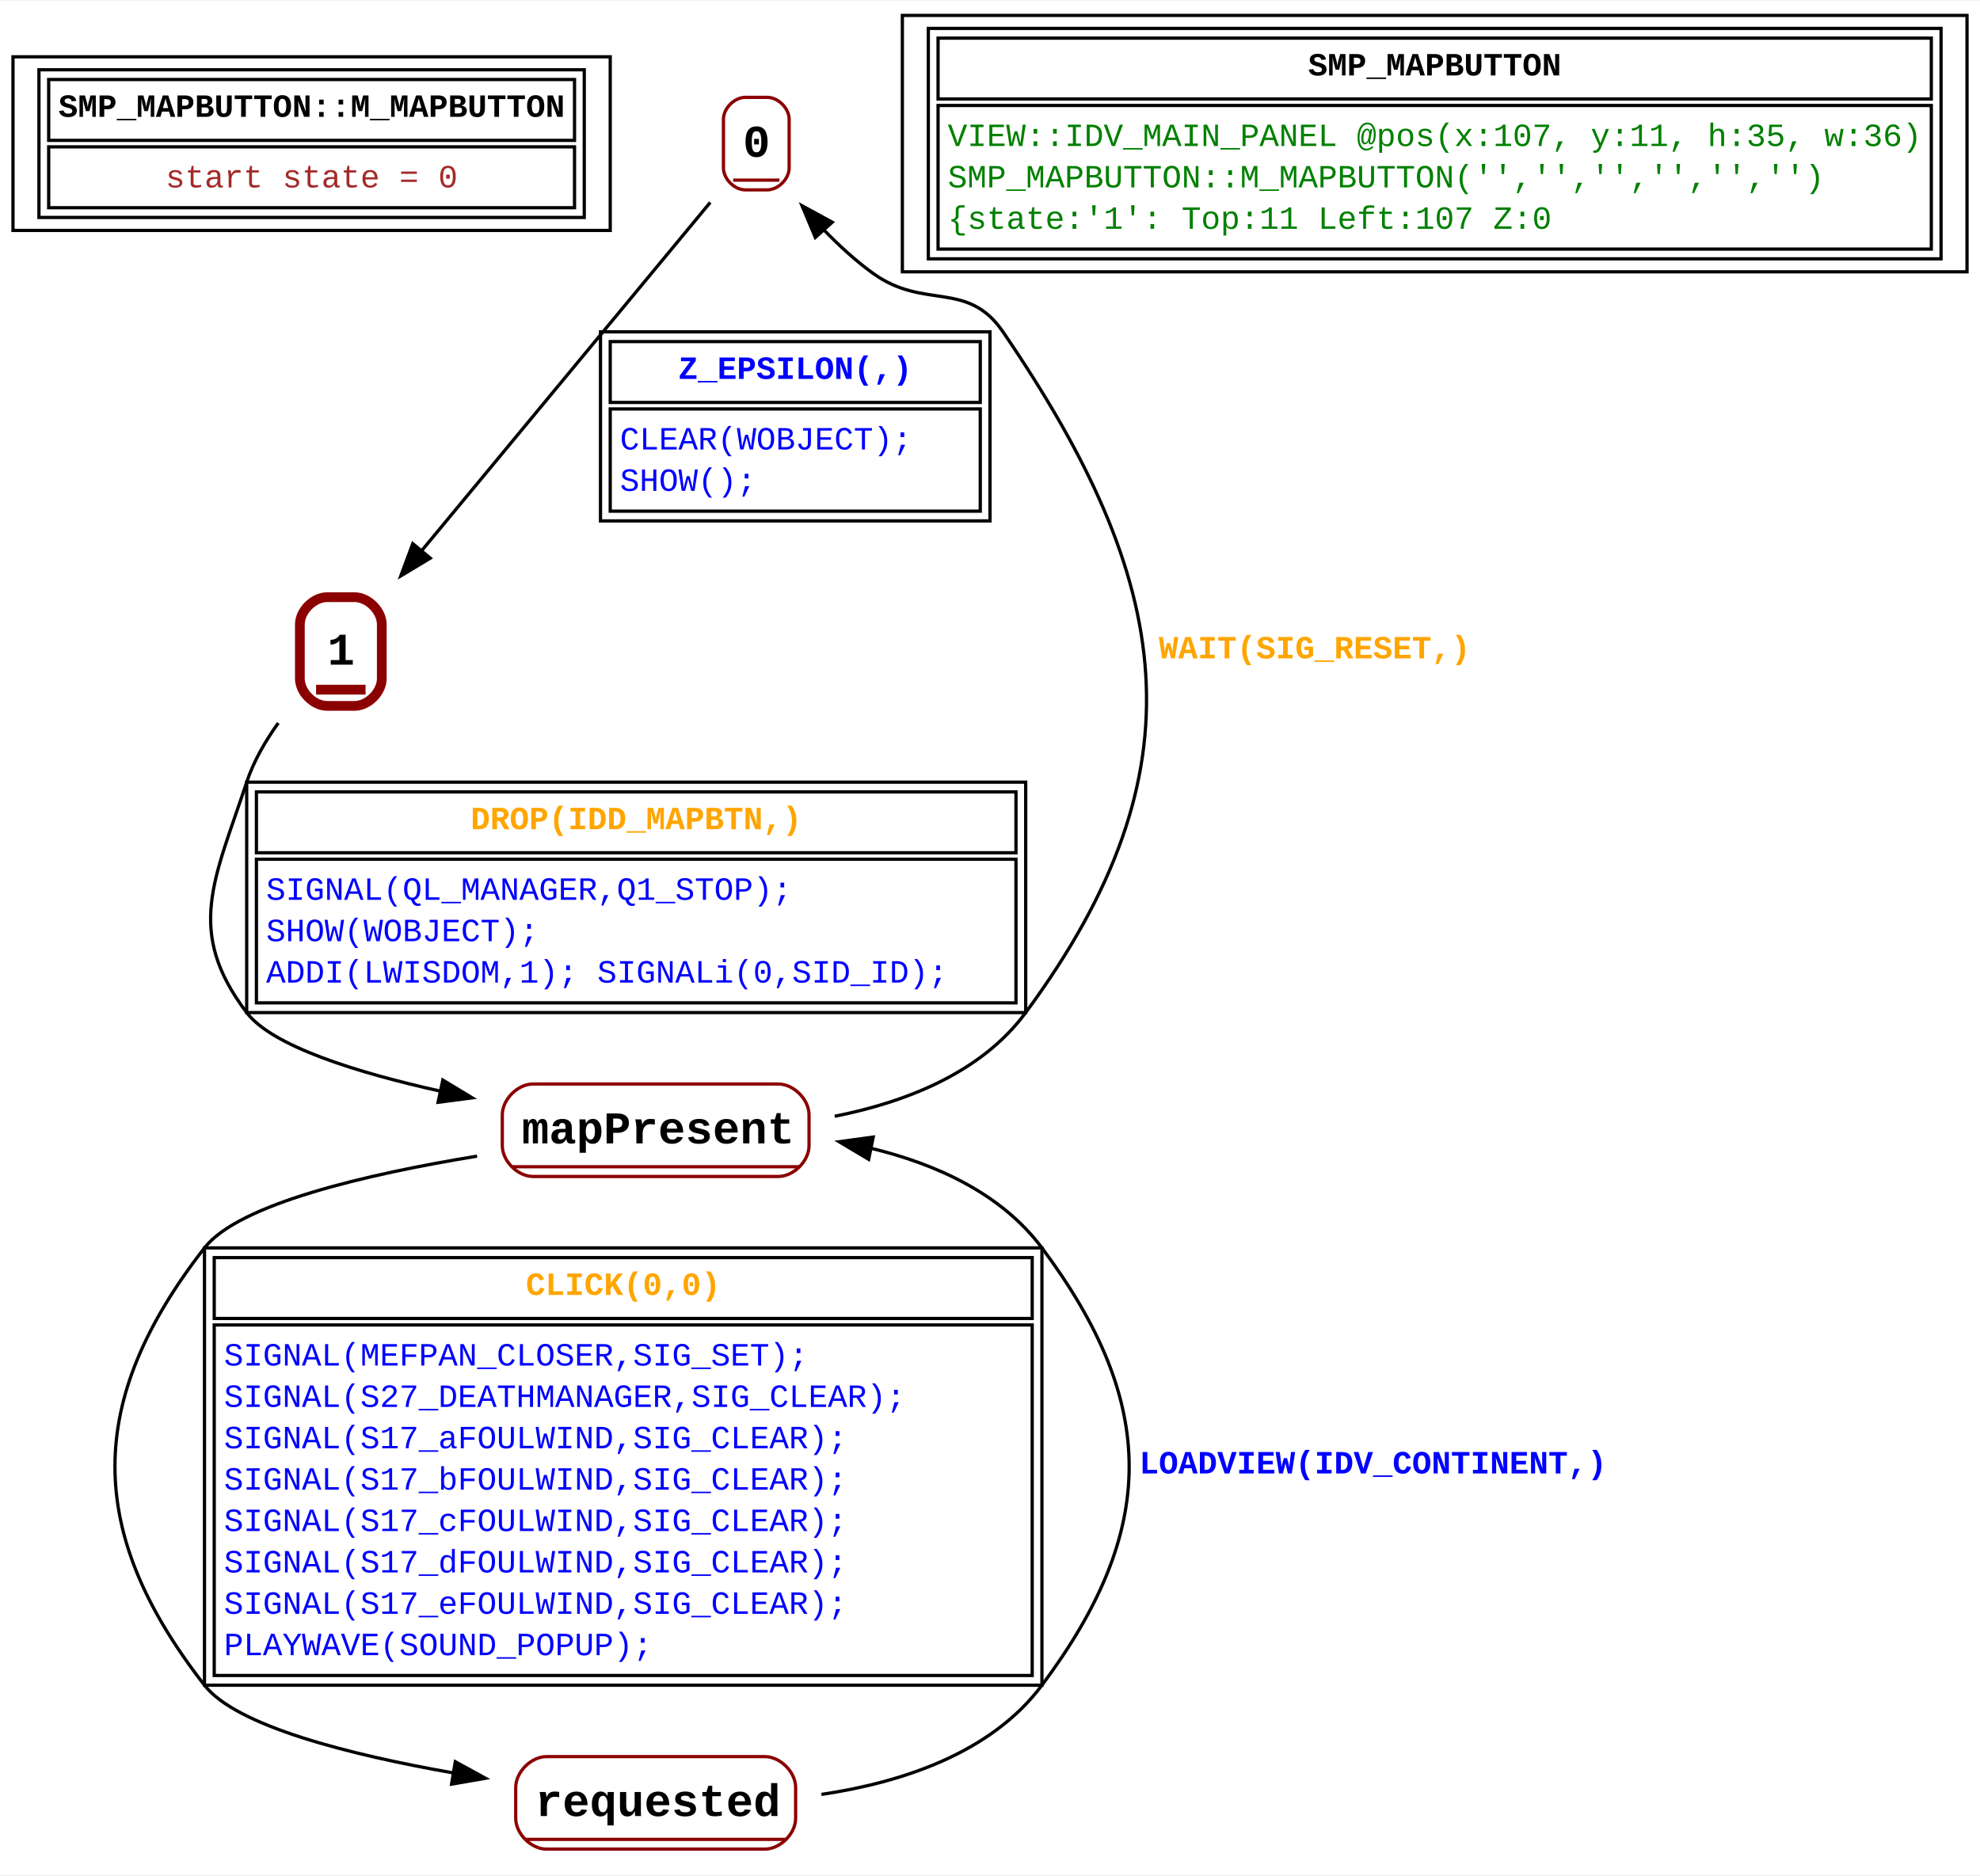
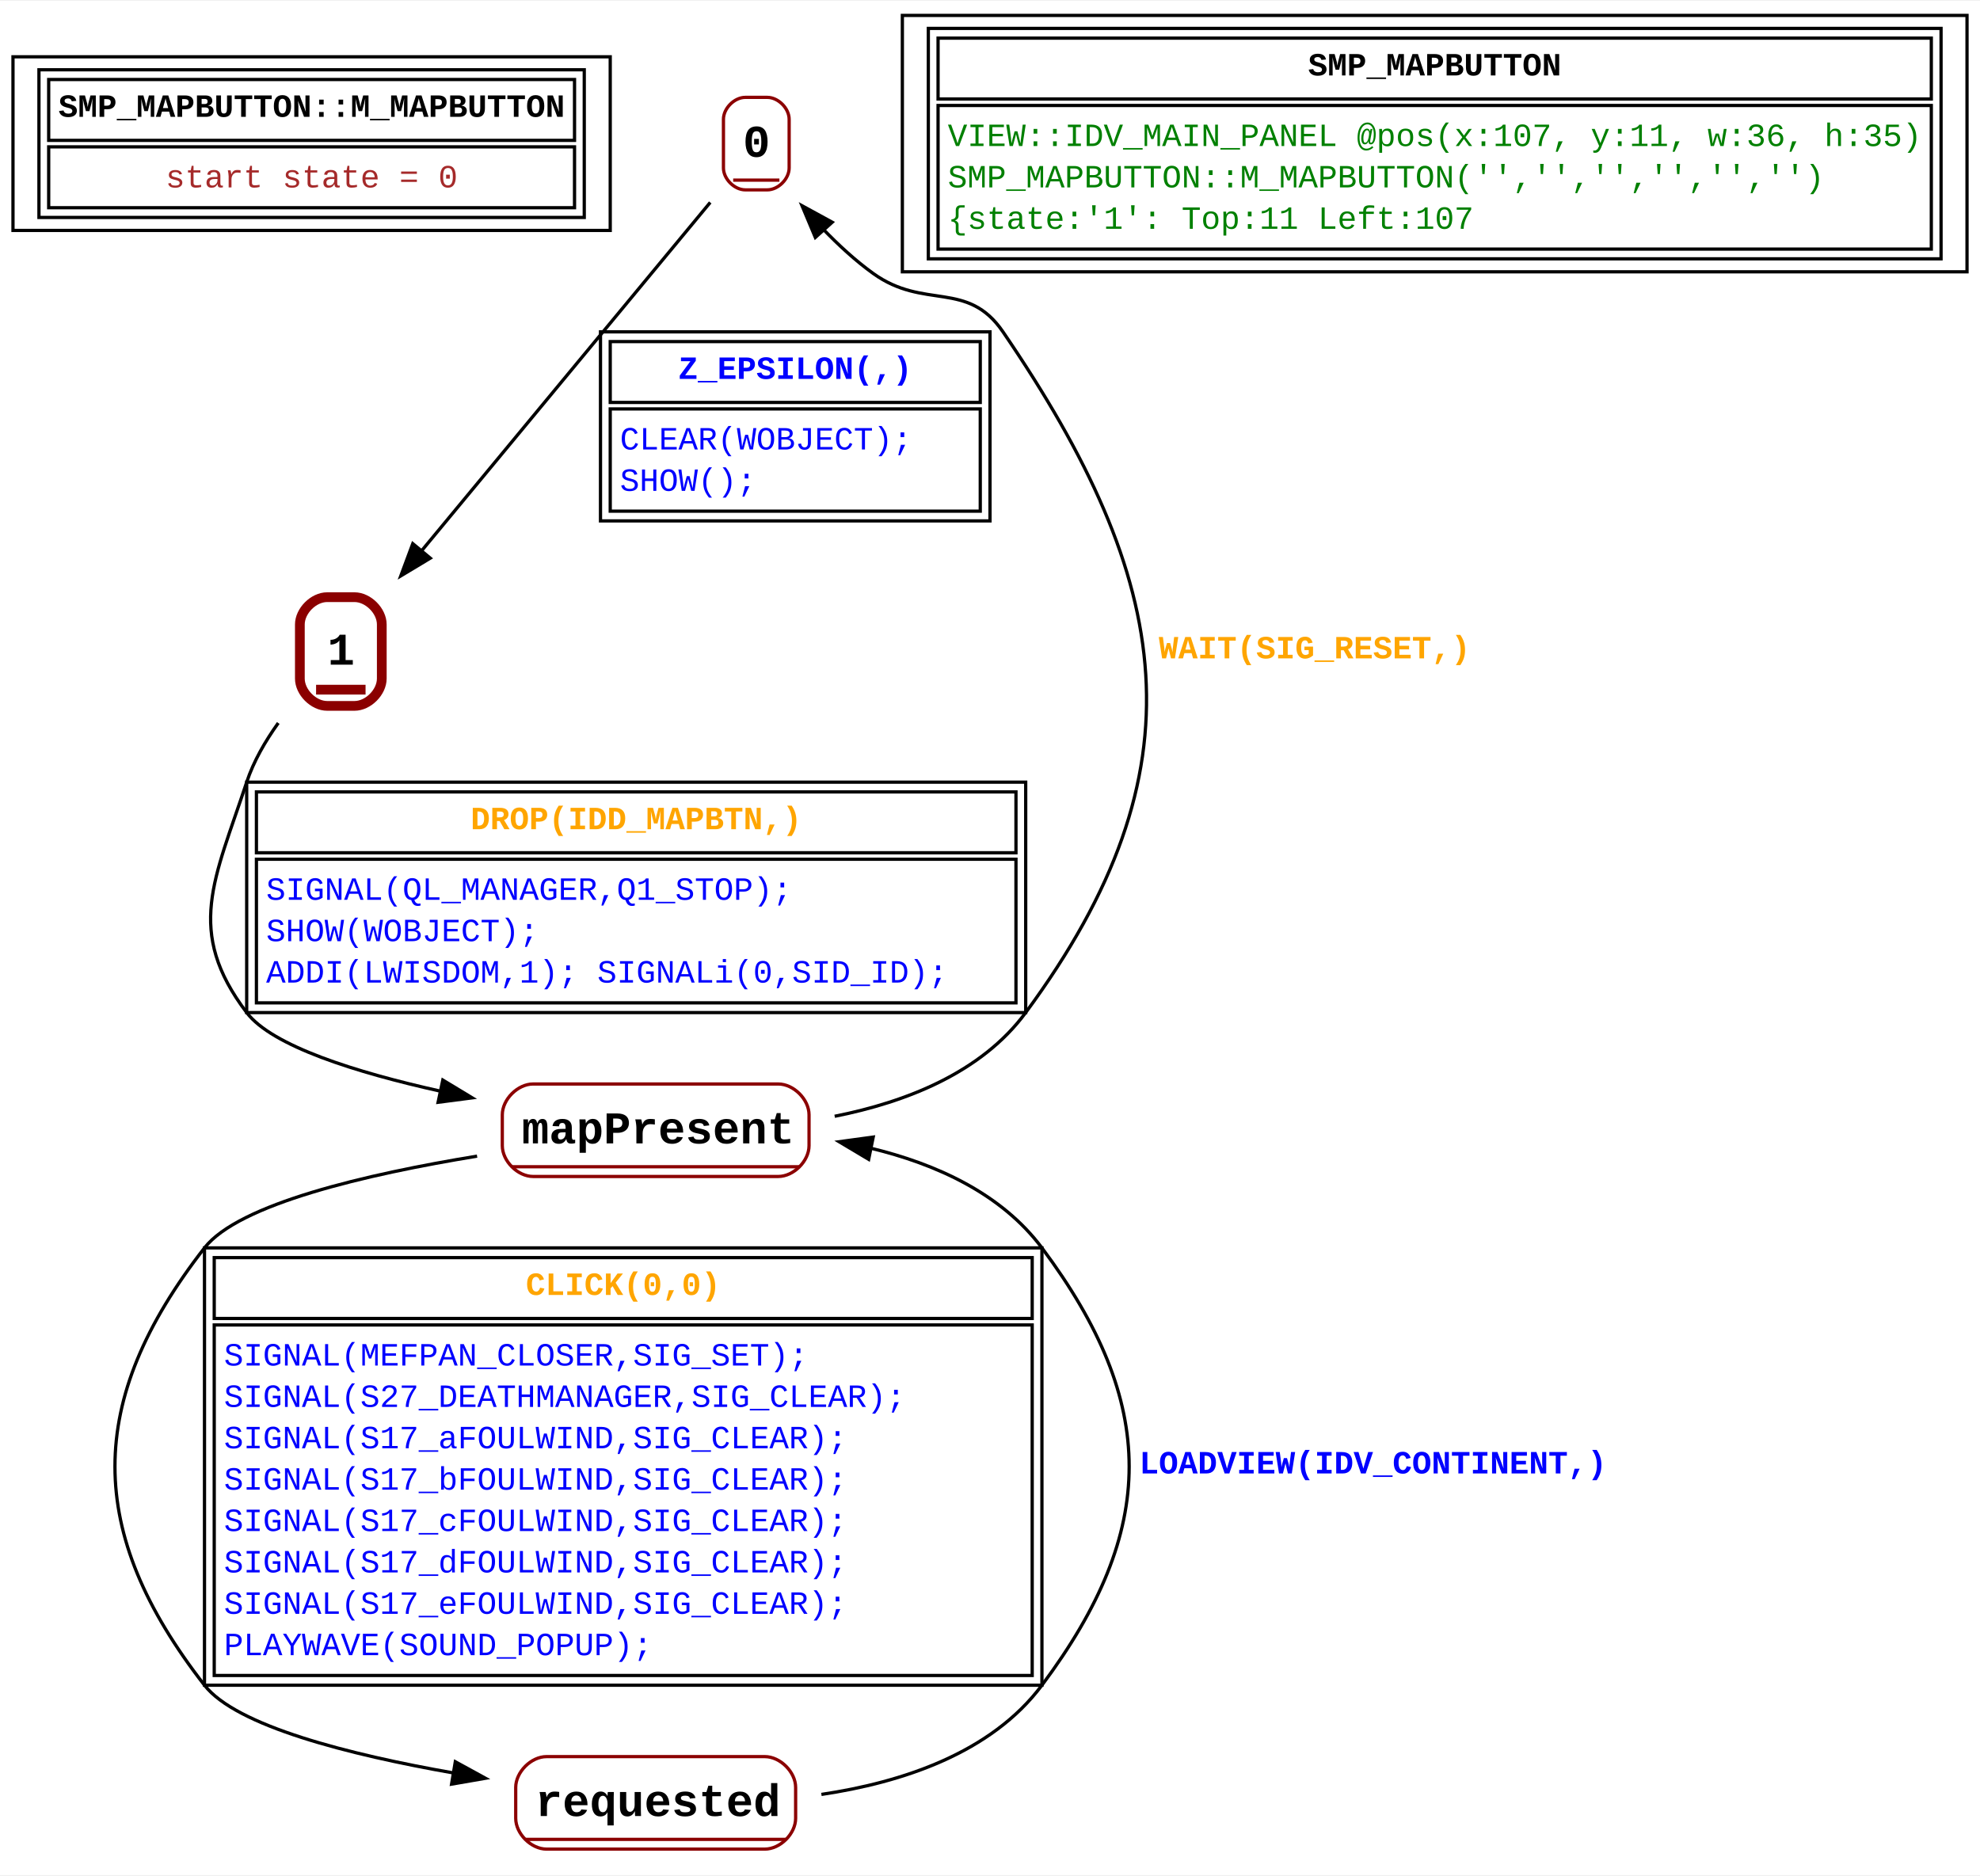
<svg xmlns="http://www.w3.org/2000/svg" width="610pt" height="578pt" viewBox="0.00 0.00 610.00 577.50">
  <g id="graph0" class="graph" transform="scale(1 1) rotate(0) translate(4 573.5)">
    <polygon fill="white" stroke="none" points="-4,4 -4,-573.5 606,-573.5 606,4 -4,4" />
    <g id="node1" class="node">
      <polygon fill="none" stroke="black" points="0,-502.75 0,-556.25 184,-556.25 184,-502.75 0,-502.75" />
      <polygon fill="none" stroke="black" points="11,-530.5 11,-549.25 173,-549.25 173,-530.5 11,-530.5" />
      <text text-anchor="start" x="14" y="-537.75" font-family="Courier New" font-weight="bold" font-size="10.00">SMP_MAPBUTTON::M_MAPBUTTON</text>
      <polygon fill="none" stroke="black" points="11,-509.75 11,-528.5 173,-528.5 173,-509.75 11,-509.75" />
      <text text-anchor="start" x="47" y="-516" font-family="Courier New" font-size="10.00" fill="brown">start state = 0</text>
      <polygon fill="none" stroke="black" points="8,-506.75 8,-552.25 176,-552.25 176,-506.75 8,-506.75" />
    </g>
    <g id="node2" class="node">
      <polyline fill="none" stroke="darkred" points="221.88,-518.25 236.12,-518.25" />
      <text text-anchor="start" x="224.88" y="-525.45" font-family="Courier New" font-weight="bold" font-size="14.00">0</text>
      <path fill="none" stroke="darkred" d="M225.62,-515.25C225.62,-515.25 232.38,-515.25 232.38,-515.25 235.75,-515.25 239.12,-518.62 239.12,-522 239.12,-522 239.12,-537 239.12,-537 239.12,-540.38 235.75,-543.75 232.38,-543.75 232.38,-543.75 225.62,-543.75 225.62,-543.75 222.25,-543.75 218.88,-540.38 218.88,-537 218.88,-537 218.88,-522 218.88,-522 218.88,-518.62 222.25,-515.25 225.62,-515.25" />
    </g>
    <g id="node3" class="node">
      <polyline fill="none" stroke="darkred" stroke-width="3" points="93.38,-361.25 108.62,-361.25" />
      <text text-anchor="start" x="96.88" y="-368.95" font-family="Courier New" font-weight="bold" font-size="14.00">1</text>
      <path fill="none" stroke="darkred" stroke-width="3" d="M96.79,-356.25C96.79,-356.25 105.21,-356.25 105.21,-356.25 109.42,-356.25 113.62,-360.46 113.62,-364.67 113.62,-364.67 113.62,-381.33 113.62,-381.33 113.62,-385.54 109.42,-389.75 105.21,-389.75 105.21,-389.75 96.79,-389.75 96.79,-389.75 92.58,-389.75 88.38,-385.54 88.38,-381.33 88.38,-381.33 88.38,-364.67 88.38,-364.67 88.38,-360.46 92.58,-356.25 96.79,-356.25" />
    </g>
    <g id="edge1" class="edge">
      <path fill="none" stroke="black" d="M214.81,-511.38C193.27,-485.38 152.04,-435.61 125.56,-403.65" />
      <polygon fill="black" stroke="black" points="128.56,-401.77 119.48,-396.31 123.17,-406.24 128.56,-401.77" />
      <polygon fill="none" stroke="black" points="184,-449.75 184,-468.5 298,-468.5 298,-449.75 184,-449.75" />
      <text text-anchor="start" x="205" y="-457" font-family="Courier New" font-weight="bold" font-size="10.00" fill="blue">Z_EPSILON(,)</text>
      <polygon fill="none" stroke="black" points="184,-416.25 184,-447.75 298,-447.75 298,-416.25 184,-416.25" />
      <text text-anchor="start" x="187" y="-435.25" font-family="Courier New" font-size="10.00" fill="blue">   CLEAR(WOBJECT);</text>
      <text text-anchor="start" x="187" y="-422.5" font-family="Courier New" font-size="10.00" fill="blue">   SHOW();</text>
      <polygon fill="none" stroke="black" points="181,-413.25 181,-471.5 301,-471.5 301,-413.25 181,-413.25" />
    </g>
    <g id="node4" class="node">
      <polyline fill="none" stroke="darkred" points="153.75,-214.25 242.25,-214.25" />
      <text text-anchor="start" x="156.75" y="-221.45" font-family="Courier New" font-weight="bold" font-size="14.00">mapPresent</text>
      <path fill="none" stroke="darkred" d="M160.25,-211.25C160.25,-211.25 235.75,-211.25 235.75,-211.25 240.5,-211.25 245.25,-216 245.25,-220.75 245.25,-220.75 245.25,-230.25 245.25,-230.25 245.25,-235 240.5,-239.75 235.75,-239.75 235.75,-239.75 160.25,-239.75 160.25,-239.75 155.5,-239.75 150.75,-235 150.75,-230.25 150.75,-230.25 150.75,-220.75 150.75,-220.75 150.75,-216 155.5,-211.25 160.25,-211.25" />
    </g>
    <g id="edge2" class="edge">
      <path fill="none" stroke="black" d="M81.73,-350.98C77.75,-345.43 74.12,-339.19 72,-332.75 62.13,-302.78 52.93,-286.89 72,-261.75 79.81,-251.46 105.55,-243.35 131.76,-237.52" />
      <polygon fill="black" stroke="black" points="132.42,-240.96 141.48,-235.48 130.97,-234.11 132.42,-240.96" />
      <polygon fill="none" stroke="black" points="75,-311 75,-329.75 309,-329.75 309,-311 75,-311" />
      <text text-anchor="start" x="141" y="-318.25" font-family="Courier New" font-weight="bold" font-size="10.00" fill="orange">DROP(IDD_MAPBTN,)</text>
      <polygon fill="none" stroke="black" points="75,-264.75 75,-309 309,-309 309,-264.75 75,-264.75" />
      <text text-anchor="start" x="78" y="-296.5" font-family="Courier New" font-size="10.00" fill="blue">   SIGNAL(QL_MANAGER,Q1_STOP);</text>
      <text text-anchor="start" x="78" y="-283.75" font-family="Courier New" font-size="10.00" fill="blue">   SHOW(WOBJECT);</text>
      <text text-anchor="start" x="78" y="-271" font-family="Courier New" font-size="10.00" fill="blue">   ADDI(LWISDOM,1); SIGNALi(0,SID_ID);</text>
      <polygon fill="none" stroke="black" points="72,-261.75 72,-332.75 312,-332.75 312,-261.75 72,-261.75" />
    </g>
    <g id="edge4" class="edge">
      <path fill="none" stroke="black" d="M253.15,-229.8C275.11,-234.16 298.35,-243.24 312,-261.75 367.36,-336.82 357.6,-394.47 305,-471.5 294.01,-487.6 280.82,-478.11 265,-489.5 259.54,-493.43 254.26,-498.3 249.51,-503.24" />
      <polygon fill="black" stroke="black" points="247.19,-500.59 243.09,-510.36 252.39,-505.28 247.19,-500.59" />
      <text text-anchor="start" x="353" y="-370.88" font-family="Courier New" font-weight="bold" font-size="10.00" fill="orange">WAIT(SIG_RESET,)</text>
    </g>
    <g id="node5" class="node">
      <polyline fill="none" stroke="darkred" points="157.88,-7 238.12,-7" />
      <text text-anchor="start" x="160.88" y="-14.2" font-family="Courier New" font-weight="bold" font-size="14.00">requested</text>
      <path fill="none" stroke="darkred" d="M164.38,-4C164.38,-4 231.62,-4 231.62,-4 236.38,-4 241.12,-8.75 241.12,-13.5 241.12,-13.5 241.12,-23 241.12,-23 241.12,-27.75 236.38,-32.5 231.62,-32.5 231.62,-32.5 164.38,-32.5 164.38,-32.5 159.62,-32.5 154.88,-27.75 154.88,-23 154.88,-23 154.88,-13.5 154.88,-13.5 154.88,-8.75 159.62,-4 164.38,-4" />
    </g>
    <g id="edge3" class="edge">
      <path fill="none" stroke="black" d="M142.98,-217.52C108.83,-211.93 69.51,-202.76 59,-189.25 22.22,-141.98 22.22,-101.77 59,-54.5 68.78,-41.93 103.49,-33.12 135.78,-27.45" />
      <polygon fill="black" stroke="black" points="136.27,-30.92 145.56,-25.83 135.12,-24.02 136.27,-30.92" />
      <polygon fill="none" stroke="black" points="62,-167.5 62,-186.25 314,-186.25 314,-167.5 62,-167.5" />
      <text text-anchor="start" x="158" y="-174.75" font-family="Courier New" font-weight="bold" font-size="10.00" fill="orange">CLICK(0,0)</text>
      <polygon fill="none" stroke="black" points="62,-57.5 62,-165.5 314,-165.5 314,-57.5 62,-57.5" />
      <text text-anchor="start" x="65" y="-153" font-family="Courier New" font-size="10.00" fill="blue">      SIGNAL(MEFPAN_CLOSER,SIG_SET);</text>
      <text text-anchor="start" x="65" y="-140.25" font-family="Courier New" font-size="10.00" fill="blue">      SIGNAL(S27_DEATHMANAGER,SIG_CLEAR);</text>
      <text text-anchor="start" x="65" y="-127.5" font-family="Courier New" font-size="10.00" fill="blue">      SIGNAL(S17_aFOULWIND,SIG_CLEAR);</text>
      <text text-anchor="start" x="65" y="-114.75" font-family="Courier New" font-size="10.00" fill="blue">      SIGNAL(S17_bFOULWIND,SIG_CLEAR);</text>
      <text text-anchor="start" x="65" y="-102" font-family="Courier New" font-size="10.00" fill="blue">      SIGNAL(S17_cFOULWIND,SIG_CLEAR);</text>
      <text text-anchor="start" x="65" y="-89.25" font-family="Courier New" font-size="10.00" fill="blue">      SIGNAL(S17_dFOULWIND,SIG_CLEAR);</text>
      <text text-anchor="start" x="65" y="-76.5" font-family="Courier New" font-size="10.00" fill="blue">      SIGNAL(S17_eFOULWIND,SIG_CLEAR);</text>
      <text text-anchor="start" x="65" y="-63.75" font-family="Courier New" font-size="10.00" fill="blue">   PLAYWAVE(SOUND_POPUP);</text>
      <polygon fill="none" stroke="black" points="59,-54.5 59,-189.25 317,-189.25 317,-54.5 59,-54.5" />
    </g>
    <g id="edge5" class="edge">
      <path fill="none" stroke="black" d="M249.06,-20.85C273.74,-24.52 301.34,-33.52 317,-54.5 352.83,-102.49 352.83,-141.26 317,-189.25 304.49,-206 284.37,-215.12 264.2,-219.98" />
      <polygon fill="black" stroke="black" points="263.62,-216.53 254.52,-221.96 265.02,-223.39 263.62,-216.53" />
      <text text-anchor="start" x="347" y="-119.75" font-family="Courier New" font-weight="bold" font-size="10.00" fill="blue">LOADVIEW(IDV_CONTINENT,)</text>
    </g>
    <g id="node6" class="node">
      <polygon fill="none" stroke="black" points="274,-490 274,-569 602,-569 602,-490 274,-490" />
      <polygon fill="none" stroke="black" points="285,-543.25 285,-562 591,-562 591,-543.25 285,-543.25" />
      <text text-anchor="start" x="399" y="-550.5" font-family="Courier New" font-weight="bold" font-size="10.00">SMP_MAPBUTTON</text>
      <polygon fill="none" stroke="black" points="285,-497 285,-541.25 591,-541.25 591,-497 285,-497" />
-       <text text-anchor="start" x="288" y="-528.75" font-family="Courier New" font-size="10.00" fill="green">VIEW::IDV_MAIN_PANEL @pos(x:107, y:11, h:35, w:36)</text>
+       <text text-anchor="start" x="288" y="-528.75" font-family="Courier New" font-size="10.00" fill="green">VIEW::IDV_MAIN_PANEL @pos(x:107, y:11, w:36, h:35)</text>
      <text text-anchor="start" x="288" y="-516" font-family="Courier New" font-size="10.00" fill="green">SMP_MAPBUTTON::M_MAPBUTTON('','','','','','')</text>
-       <text text-anchor="start" x="288" y="-503.25" font-family="Courier New" font-size="10.00" fill="green">{state:'1': Top:11 Left:107 Z:0</text>
+       <text text-anchor="start" x="288" y="-503.25" font-family="Courier New" font-size="10.00" fill="green">{state:'1': Top:11 Left:107</text>
      <polygon fill="none" stroke="black" points="282,-494 282,-565 594,-565 594,-494 282,-494" />
    </g>
  </g>
</svg>
